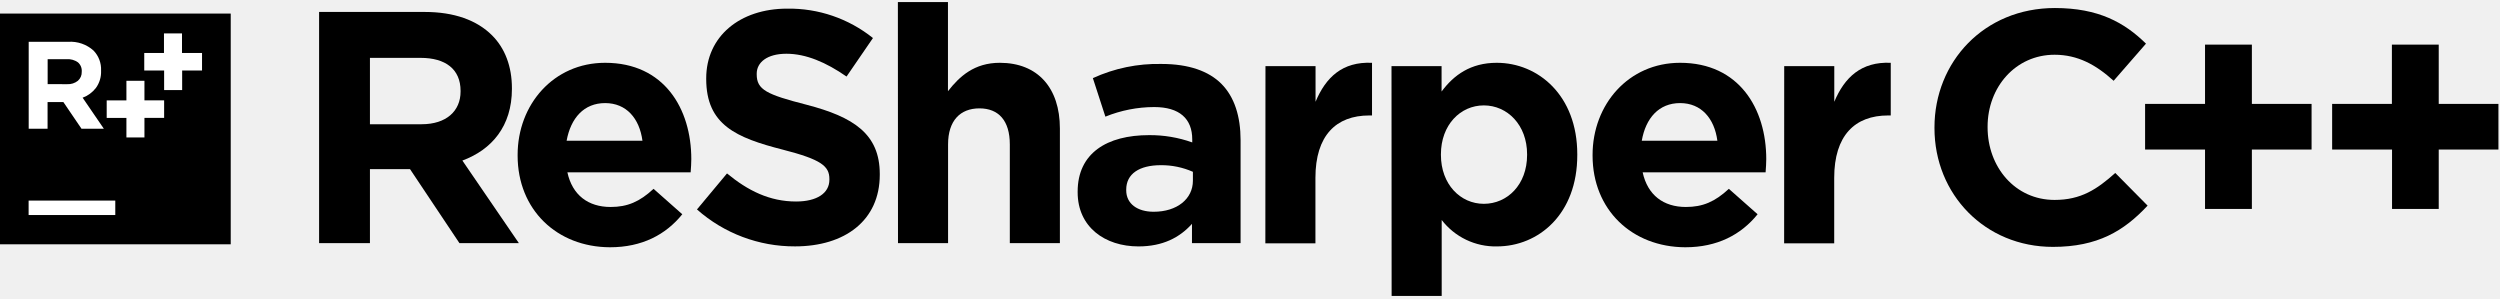
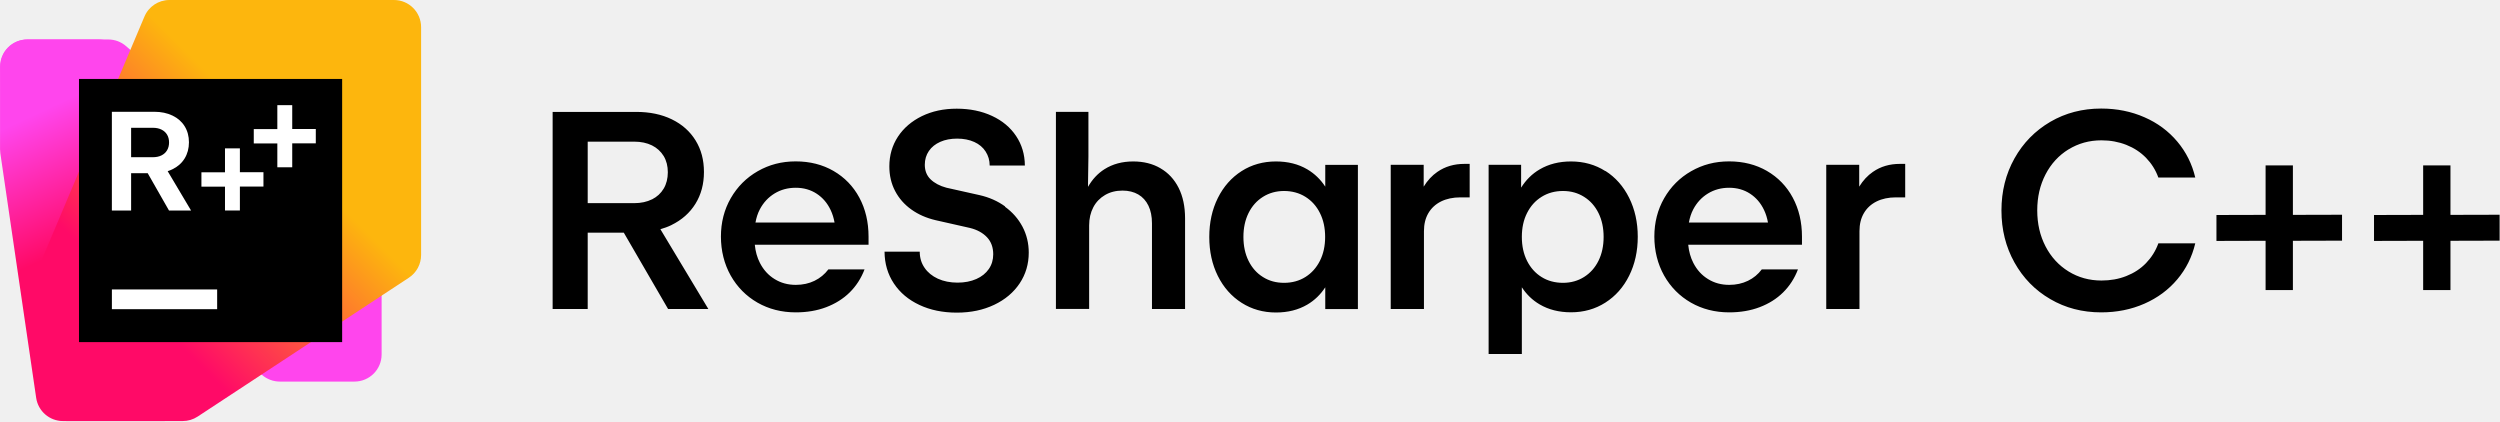
- <svg xmlns="http://www.w3.org/2000/svg" width="921" height="110" fill="none" viewBox="0 0 921 110">
-   <path fill="#000" d="M0 5H85V90H0V5Z" />
-   <path fill="#fff" d="M10.543 73.894H42.471V79.216H10.543V73.894Z" />
-   <path fill="#fff" d="M10.571 15.401H25.159C26.852 15.29 28.549 15.52 30.151 16.078C31.753 16.637 33.226 17.512 34.482 18.651C35.413 19.622 36.137 20.771 36.61 22.03C37.083 23.288 37.296 24.63 37.235 25.973V26.058C37.334 28.327 36.664 30.562 35.334 32.401C34.07 34.033 32.374 35.277 30.438 35.992L38.257 47.429H30.026L23.343 37.595H17.525V47.429H10.571V15.401ZM24.762 31.011C26.18 31.088 27.579 30.644 28.692 29.762C29.16 29.354 29.53 28.846 29.775 28.277C30.021 27.707 30.136 27.09 30.112 26.47V26.385C30.163 25.741 30.062 25.094 29.815 24.497C29.568 23.9 29.184 23.37 28.692 22.951C27.509 22.12 26.078 21.715 24.634 21.801H17.553V30.997L24.762 31.011Z" />
-   <path fill="#fff" d="M60.465 25.973H53.143V19.516H60.408V12.308H67.049V19.516H74.428V25.973H67.106V33.182H60.465V25.973Z" />
-   <path fill="#fff" d="M46.573 43.441H39.307V36.985H46.573V29.762H53.214V36.971H60.465V43.427H53.214V50.636H46.573V43.441Z" />
-   <path fill="#000" d="M712.659 47.188V46.947C712.659 22.823 730.894 2.956 757.019 2.956C773.068 2.956 782.675 8.306 790.579 16.082L778.659 29.762C772.103 23.816 765.405 20.169 756.905 20.169C742.559 20.169 732.228 32.075 732.228 46.663V46.904C732.228 61.492 742.317 73.653 756.905 73.653C766.626 73.653 772.515 69.751 779.269 63.72L791.175 75.753C782.434 85.119 772.727 90.951 756.295 90.951C731.263 90.951 712.659 71.624 712.659 47.188V47.188Z" />
-   <path fill="#000" d="M812.333 55.092H790.253V38.276H812.333V16.437H829.589V38.276H851.584V55.092H829.589V76.974H812.333V55.092Z" />
-   <path fill="#000" d="M881.228 55.092H859.162V38.276H881.172V16.437H898.427V38.276H920.422V55.092H898.427V76.974H881.228V55.092Z" />
-   <path fill="#000" d="M117.553 4.403H156.478C167.305 4.403 175.706 7.44 181.297 13.045C186.036 17.785 188.591 24.483 188.591 32.515V32.756C188.591 46.492 181.169 55.134 170.342 59.15L191.145 89.56H169.249L151.057 62.315H136.285V89.56H117.553V4.403ZM155.314 45.769C164.439 45.769 169.675 40.901 169.675 33.721V33.48C169.675 25.448 164.084 21.318 154.959 21.318H136.285V45.769H155.314Z" />
-   <path fill="#000" d="M190.691 57.32V57.078C190.691 38.475 203.945 23.135 222.932 23.135C244.7 23.135 254.676 40.05 254.676 58.611C254.676 60.03 254.562 61.775 254.435 63.478H209.025C210.841 71.879 216.688 76.25 224.961 76.25C231.162 76.25 235.661 74.306 240.769 69.566L251.355 78.932C245.267 86.467 236.512 91.093 224.705 91.093C205.165 91.022 190.691 77.271 190.691 57.32V57.32ZM236.682 51.856C235.575 43.583 230.722 37.978 222.932 37.978C215.141 37.978 210.274 43.456 208.741 51.856H236.682Z" />
-   <path fill="#000" d="M256.762 77.158L267.831 63.89C275.494 70.219 283.525 74.235 293.26 74.235C300.923 74.235 305.549 71.198 305.549 66.203V65.962C305.549 61.222 302.626 58.781 288.393 55.134C271.236 50.749 260.168 46.01 260.168 29.095V28.854C260.168 13.414 272.57 3.183 289.968 3.183C301.45 3.001 312.636 6.83 321.598 14.01L311.864 28.201C304.329 22.965 296.907 19.8 289.727 19.8C282.546 19.8 278.772 23.021 278.772 27.151V27.392C278.772 33.068 282.433 34.813 297.148 38.588C314.418 43.087 324.11 49.302 324.11 64.131V64.372C324.11 81.273 311.211 90.767 292.891 90.767C279.585 90.822 266.725 85.978 256.762 77.158V77.158Z" />
-   <path fill="#000" d="M330.779 0.756H349.227V33.607C353.484 28.13 358.962 23.135 368.327 23.135C382.319 23.135 390.464 32.387 390.464 47.344V89.56H372.017V53.19C372.017 44.435 367.887 39.922 360.821 39.922C353.754 39.922 349.269 44.435 349.269 53.19V89.56H330.822L330.779 0.756Z" />
-   <path fill="#000" d="M397.006 70.829V70.588C397.006 56.398 407.834 49.785 423.287 49.785C428.715 49.735 434.11 50.642 439.223 52.467V51.36C439.223 43.697 434.483 39.44 425.231 39.44C419.057 39.451 412.943 40.65 407.223 42.973L402.612 28.783C410.54 25.145 419.192 23.359 427.913 23.561C438.003 23.561 445.311 26.229 449.937 30.855C454.79 35.722 457.032 42.902 457.032 51.658V89.561H439.124V82.466C434.597 87.503 428.396 90.781 419.399 90.781C407.11 90.781 397.006 83.686 397.006 70.829V70.829ZM439.464 66.572V63.294C435.751 61.654 431.731 60.822 427.672 60.853C419.754 60.853 414.901 64.018 414.901 69.85V70.106C414.901 75.087 419.044 78.01 425.004 78.01C433.632 78.01 439.464 73.27 439.464 66.572Z" />
-   <path fill="#000" d="M466.199 24.356H484.647V37.496C488.422 28.499 494.495 22.653 505.45 23.135V42.534H504.471C492.182 42.534 484.604 49.941 484.604 65.522V89.646H466.157L466.199 24.356Z" />
-   <path fill="#000" d="M512.63 24.355H531.078V33.721C535.576 27.647 541.778 23.135 551.399 23.135C566.597 23.135 581.071 35.069 581.071 56.837V57.078C581.114 78.861 566.838 90.781 551.441 90.781C547.529 90.861 543.652 90.021 540.123 88.331C536.594 86.64 533.51 84.145 531.121 81.046V109.03H512.673L512.63 24.355ZM562.581 57.078V56.837C562.581 46.01 555.287 38.829 546.645 38.829C538.003 38.829 530.837 46.01 530.837 56.837V57.078C530.837 67.906 538.017 75.086 546.645 75.086C555.273 75.086 562.581 68.076 562.581 57.078Z" />
-   <path fill="#000" d="M586.705 57.32V57.078C586.705 38.475 599.958 23.135 618.945 23.135C640.714 23.135 650.689 40.05 650.689 58.611C650.689 60.03 650.576 61.775 650.448 63.478H605.152C606.983 71.879 612.815 76.25 621.088 76.25C627.304 76.25 631.802 74.306 636.911 69.566L647.497 78.932C641.409 86.467 632.653 91.093 620.847 91.093C601.207 91.022 586.705 77.271 586.705 57.32V57.32ZM632.682 51.856C631.589 43.583 626.722 37.978 618.945 37.978C611.169 37.978 606.287 43.456 604.826 51.856H632.682Z" />
-   <path fill="#000" d="M657.302 24.356H675.75V37.496C679.525 28.499 685.683 22.653 696.553 23.135V42.534H695.588C683.299 42.534 675.722 49.955 675.722 65.522V89.646H657.274L657.302 24.356Z" />
+ <svg xmlns="http://www.w3.org/2000/svg" width="380" height="64" fill="none" viewBox="0 0 380 64">
+   <defs>
+     <linearGradient id="a" x1="-.385" x2="24.398" y1="7.671" y2="61.126" gradientUnits="userSpaceOnUse">
+       <stop offset=".19" stop-color="#FF45ED" />
+       <stop offset=".54" stop-color="#FF0A67" />
+     </linearGradient>
+     <linearGradient id="b" x1="4.331" x2="62.927" y1="59.932" y2="1.336" gradientUnits="userSpaceOnUse">
+       <stop offset=".26" stop-color="#FF0A67" />
+       <stop offset=".65" stop-color="#FDB60D" />
+     </linearGradient>
+   </defs>
+   <path fill="#000" d="M102.05 34.21c1.58-.77 2.8-1.85 3.66-3.24.86-1.39 1.29-3 1.29-4.83s-.42-3.41-1.27-4.79c-.85-1.38-2.05-2.45-3.61-3.21-1.56-.76-3.36-1.13-5.42-1.13H84v29.96h5.33V35.37h5.49l6.73 11.6h6.12l-7.29-12.13c.58-.17 1.15-.37 1.68-.63h-.01ZM99.1 30.3c-.76.38-1.67.58-2.71.58h-7.06v-9.35h7.06c1.04 0 1.94.19 2.71.57.76.38 1.35.92 1.78 1.62.42.7.63 1.52.63 2.46 0 .94-.21 1.79-.63 2.49-.42.71-1.01 1.25-1.78 1.64v-.01Zm27.61-4.31c-1.68-.97-3.6-1.46-5.76-1.46-2.16 0-4.03.5-5.77 1.49-1.73.99-3.1 2.36-4.1 4.1-1 1.74-1.5 3.69-1.5 5.84s.5 4.17 1.49 5.93c.99 1.75 2.35 3.12 4.07 4.11 1.72.98 3.66 1.48 5.81 1.48 1.7 0 3.25-.26 4.64-.79 1.39-.53 2.59-1.28 3.57-2.25s1.73-2.13 2.25-3.49h-5.5c-.56.74-1.26 1.32-2.1 1.73-.84.41-1.79.62-2.85.62-1.2 0-2.27-.29-3.22-.88-.95-.58-1.69-1.4-2.23-2.45-.43-.83-.68-1.76-.78-2.77h17.29v-1.22c0-2.23-.47-4.21-1.4-5.94-.93-1.73-2.24-3.08-3.93-4.06l.02.01ZM114.83 33.83c.13-.72.34-1.4.67-2.02.54-1.02 1.28-1.82 2.23-2.4.95-.58 2.02-.87 3.22-.87 1.2 0 2.26.3 3.18.9.92.6 1.63 1.43 2.13 2.49.28.59.47 1.22.59 1.89h-12.02v.01Zm37.96-2.44c-1.14-.83-2.44-1.4-3.89-1.73l-5.05-1.13c-1.01-.27-1.81-.7-2.4-1.27-.59-.57-.88-1.32-.88-2.21 0-.8.21-1.5.62-2.1.41-.6.99-1.06 1.73-1.39.74-.33 1.6-.49 2.57-.49.97 0 1.85.17 2.6.51.75.34 1.33.83 1.73 1.46.4.63.61 1.33.61 2.12h5.35c-.01-1.68-.46-3.18-1.33-4.48-.87-1.31-2.09-2.33-3.66-3.06-1.57-.73-3.36-1.1-5.37-1.1-2.01 0-3.73.38-5.29 1.13-1.55.76-2.77 1.8-3.64 3.12-.87 1.33-1.31 2.83-1.31 4.52 0 1.38.29 2.63.88 3.75.58 1.11 1.41 2.05 2.46 2.8 1.06.76 2.29 1.3 3.7 1.63l5.22 1.18c1.1.27 1.96.75 2.59 1.42.63.67.94 1.54.94 2.58 0 .84-.22 1.59-.67 2.24-.45.65-1.08 1.16-1.9 1.52-.82.36-1.77.55-2.86.55-1.09 0-2.12-.2-2.99-.6-.86-.4-1.54-.95-2.02-1.66-.49-.71-.73-1.52-.73-2.45h-5.35c.01 1.83.49 3.44 1.42 4.84.93 1.4 2.23 2.49 3.88 3.26 1.65.78 3.55 1.17 5.69 1.17 2.14 0 4.02-.4 5.68-1.19 1.66-.79 2.95-1.88 3.87-3.26.92-1.38 1.38-2.94 1.38-4.67 0-1.43-.32-2.74-.95-3.94-.64-1.2-1.52-2.21-2.67-3.04l.04-.03Zm23.59-5.82c-1.18-.69-2.56-1.03-4.13-1.03-1.67 0-3.12.39-4.37 1.18-1.04.66-1.86 1.56-2.5 2.68v-.57l.06-4.04V17h-4.94v29.96h5.05V34.27c0-1.04.21-1.96.63-2.76.42-.8 1.02-1.42 1.79-1.87.77-.45 1.66-.67 2.65-.67.93 0 1.73.2 2.4.59.67.39 1.18.96 1.54 1.7.36.74.54 1.64.54 2.7v13.01h5.03V33.19c0-1.8-.33-3.35-.98-4.64-.66-1.3-1.58-2.29-2.76-2.97l-.01-.01Zm25.06 2.8c-.71-1.09-1.62-1.97-2.73-2.63-1.36-.8-2.95-1.2-4.76-1.2-1.95 0-3.7.49-5.23 1.47-1.53.98-2.74 2.34-3.61 4.09-.87 1.75-1.3 3.72-1.3 5.92 0 2.2.43 4.17 1.3 5.92.87 1.75 2.08 3.11 3.62 4.09s3.28 1.47 5.22 1.47c1.81 0 3.4-.4 4.76-1.2 1.11-.65 2.02-1.54 2.73-2.63v3.31h4.96V25.06h-4.96v3.31Zm-.81 11.27c-.53 1.05-1.26 1.87-2.2 2.46-.94.59-2.03.89-3.25.89-1.22 0-2.27-.29-3.21-.88-.94-.58-1.67-1.41-2.19-2.46s-.78-2.27-.78-3.64.26-2.58.78-3.63c.52-1.05 1.25-1.87 2.19-2.46.94-.59 2.01-.89 3.21-.89 1.2 0 2.31.3 3.25.89.94.59 1.68 1.41 2.2 2.46.53 1.05.79 2.26.79 3.63s-.26 2.58-.79 3.63Zm17.87-13.53c-.83.57-1.53 1.33-2.1 2.26V25.05h-5.01v21.92h5.05V35.14c0-1.06.22-1.97.67-2.74.45-.77 1.09-1.36 1.93-1.78.83-.41 1.82-.62 2.94-.62h1.41v-5.09h-.81c-1.55 0-2.92.4-4.09 1.21l.01-.01Zm25.52-.1c-1.53-.98-3.28-1.47-5.23-1.47-1.8 0-3.38.4-4.75 1.2-1.17.68-2.1 1.62-2.83 2.78v-3.47h-4.94v28.76h5.05V43.67c.71 1.08 1.6 1.95 2.71 2.6 1.36.8 2.95 1.2 4.76 1.2 1.94 0 3.68-.49 5.22-1.47 1.54-.98 2.75-2.34 3.62-4.09.87-1.75 1.31-3.72 1.31-5.92s-.44-4.17-1.31-5.92c-.87-1.75-2.07-3.11-3.61-4.09v.03Zm-1.05 13.63c-.52 1.05-1.25 1.87-2.19 2.46-.94.59-2.01.89-3.21.89-1.2 0-2.31-.29-3.25-.88-.94-.58-1.68-1.41-2.21-2.46-.53-1.06-.79-2.27-.79-3.64s.26-2.58.79-3.63c.53-1.05 1.26-1.87 2.21-2.46.94-.59 2.03-.89 3.25-.89 1.22 0 2.27.3 3.21.89.94.59 1.67 1.41 2.19 2.46s.78 2.26.78 3.63-.26 2.58-.78 3.63Zm25.62-13.65c-1.68-.97-3.6-1.46-5.76-1.46-2.16 0-4.03.5-5.77 1.49-1.73.99-3.1 2.36-4.1 4.1-1 1.74-1.5 3.69-1.5 5.84s.5 4.17 1.49 5.93c.99 1.75 2.35 3.12 4.07 4.11 1.72.98 3.66 1.48 5.81 1.48 1.7 0 3.25-.26 4.64-.79 1.4-.53 2.59-1.28 3.57-2.25s1.73-2.13 2.25-3.49h-5.5c-.56.74-1.25 1.32-2.1 1.73-.85.41-1.79.62-2.85.62-1.2 0-2.27-.29-3.22-.88-.95-.58-1.69-1.4-2.23-2.45-.43-.83-.68-1.76-.78-2.77h17.29v-1.22c0-2.23-.47-4.21-1.4-5.94-.93-1.73-2.24-3.08-3.93-4.06l.02.01ZM256.71 33.83c.13-.72.34-1.4.67-2.02.54-1.02 1.28-1.82 2.23-2.4.95-.58 2.02-.87 3.22-.87 1.2 0 2.26.3 3.18.9.92.6 1.63 1.43 2.13 2.49.28.59.47 1.22.59 1.89h-12.02v.01Zm27.99-7.72c-.83.57-1.53 1.33-2.1 2.26V25.05h-5.01v21.92h5.05V35.14c0-1.06.22-1.97.67-2.74.45-.77 1.09-1.36 1.93-1.78.83-.41 1.82-.62 2.94-.62h1.41v-5.09h-.81c-1.56 0-2.92.4-4.09 1.21l.01-.01Zm29.72-3.4c1.49-.92 3.16-1.38 5-1.38 1.36 0 2.61.23 3.78.69 1.16.46 2.16 1.11 3 1.97.83.86 1.46 1.85 1.87 3h5.61c-.48-2.05-1.39-3.88-2.73-5.47-1.34-1.59-3-2.83-5-3.7-2-.88-4.19-1.32-6.57-1.32-2.85 0-5.43.67-7.74 2.02-2.3 1.35-4.12 3.2-5.44 5.56-1.32 2.36-1.98 5-1.98 7.91s.66 5.55 1.98 7.91c1.32 2.36 3.13 4.22 5.44 5.56 2.3 1.35 4.88 2.02 7.74 2.02 2.38 0 4.57-.44 6.57-1.32 2-.88 3.66-2.11 5-3.7 1.34-1.59 2.24-3.41 2.73-5.47h-5.61c-.41 1.14-1.04 2.14-1.87 3-.83.86-1.83 1.51-3 1.97-1.16.46-2.42.68-3.78.68-1.84 0-3.51-.46-5-1.38-1.49-.92-2.66-2.19-3.5-3.81-.84-1.62-1.26-3.44-1.26-5.47s.42-3.85 1.26-5.47c.84-1.62 2.01-2.89 3.5-3.81v.01Zm34.1 2.43h-4.15v7.52l-7.47.02v3.94l7.47-.02v7.49h4.15V36.6l7.47-.02v-3.94l-7.47.02v-7.52Zm23.95 7.51v-7.51h-4.15v7.52l-7.47.02v3.94l7.47-.02v7.49h4.15V36.6l7.47-.02v-3.94l-7.47.02v-.01Z" />
+   <path fill="#FF45ED" d="M16.456 6H4.197C1.893 6 .036 7.887.073 10.191l.176 11.043C.268 22.415.792 23.531 1.689 24.3L39.848 57.007c.748.641 1.7.993 2.684.993h11.349c2.278 0 4.125-1.847 4.125-4.125V42.872c0-1.189-.514-2.321-1.409-3.104L19.172 7.021C18.42 6.362 17.455 6 16.456 6Z" />
+   <path fill="url(#a)" d="M14.993 6H4.131c-2.278 0-4.125 1.847-4.125 4.125v12.566c0 .2.014.4.044.598l5.448 37.185c.297 2.026 2.034 3.527 4.081 3.527H24.977c2.279 0 4.126-1.847 4.125-4.126L29.097 41.37c0-.426-.066-.849-.196-1.254L18.923 8.871c-.546-1.709-2.135-2.87-3.929-2.87V6Z" />
+   <path fill="url(#b)" d="M59.882 0H25.754c-1.658 0-3.155.993-3.8 2.521L6.157 39.942c-.219.518-.329 1.076-.324 1.638l.15 18.329C6.001 62.174 7.842 64 10.107 64h17.666c.806 0 1.593-.236 2.266-.678l32.109-21.109c1.161-.762 1.859-2.058 1.859-3.447V4.125c0-2.278-1.847-4.125-4.125-4.125h-.001Z" />
+   <path fill="#000" d="M52.006 12h-40v40h40V12Z" />
+   <path fill="#fff" d="M44.419 15.984v3.624h3.582v2.181h-3.582v3.638h-2.264v-3.624h-3.582v-2.181h3.582v-3.638h2.264Z" />
+   <path fill="#fff" d="M34.199 22.552h2.264v3.624h3.582v2.181h-3.582v3.638h-2.264v-3.624h-3.582v-2.181h3.582v-3.638Z" />
+   <path fill="#fff" fill-rule="evenodd" d="M17.004 16.99h6.442c1.051 0 1.976.193 2.776.579.8.386 1.417.929 1.849 1.629.432.701.649 1.511.649 2.433 0 .922-.22 1.749-.659 2.46-.439.711-1.065 1.261-1.876 1.651-.223.107-.456.2-.699.277l3.555 5.978h-3.355l-3.235-5.671h-2.521v5.67h-2.926V16.99Zm7.541 6.63c.368-.182.652-.443.852-.782.2-.339.3-.734.3-1.184 0-.45-.1-.852-.3-1.184-.2-.333-.484-.589-.852-.772-.368-.182-.799-.273-1.292-.273h-3.323v4.47h3.323c.493 0 .924-.092 1.292-.274Z" clip-rule="evenodd" />
+   <path fill="#fff" d="M33.007 43.996h-16v3h16v-3Z" />
</svg>
